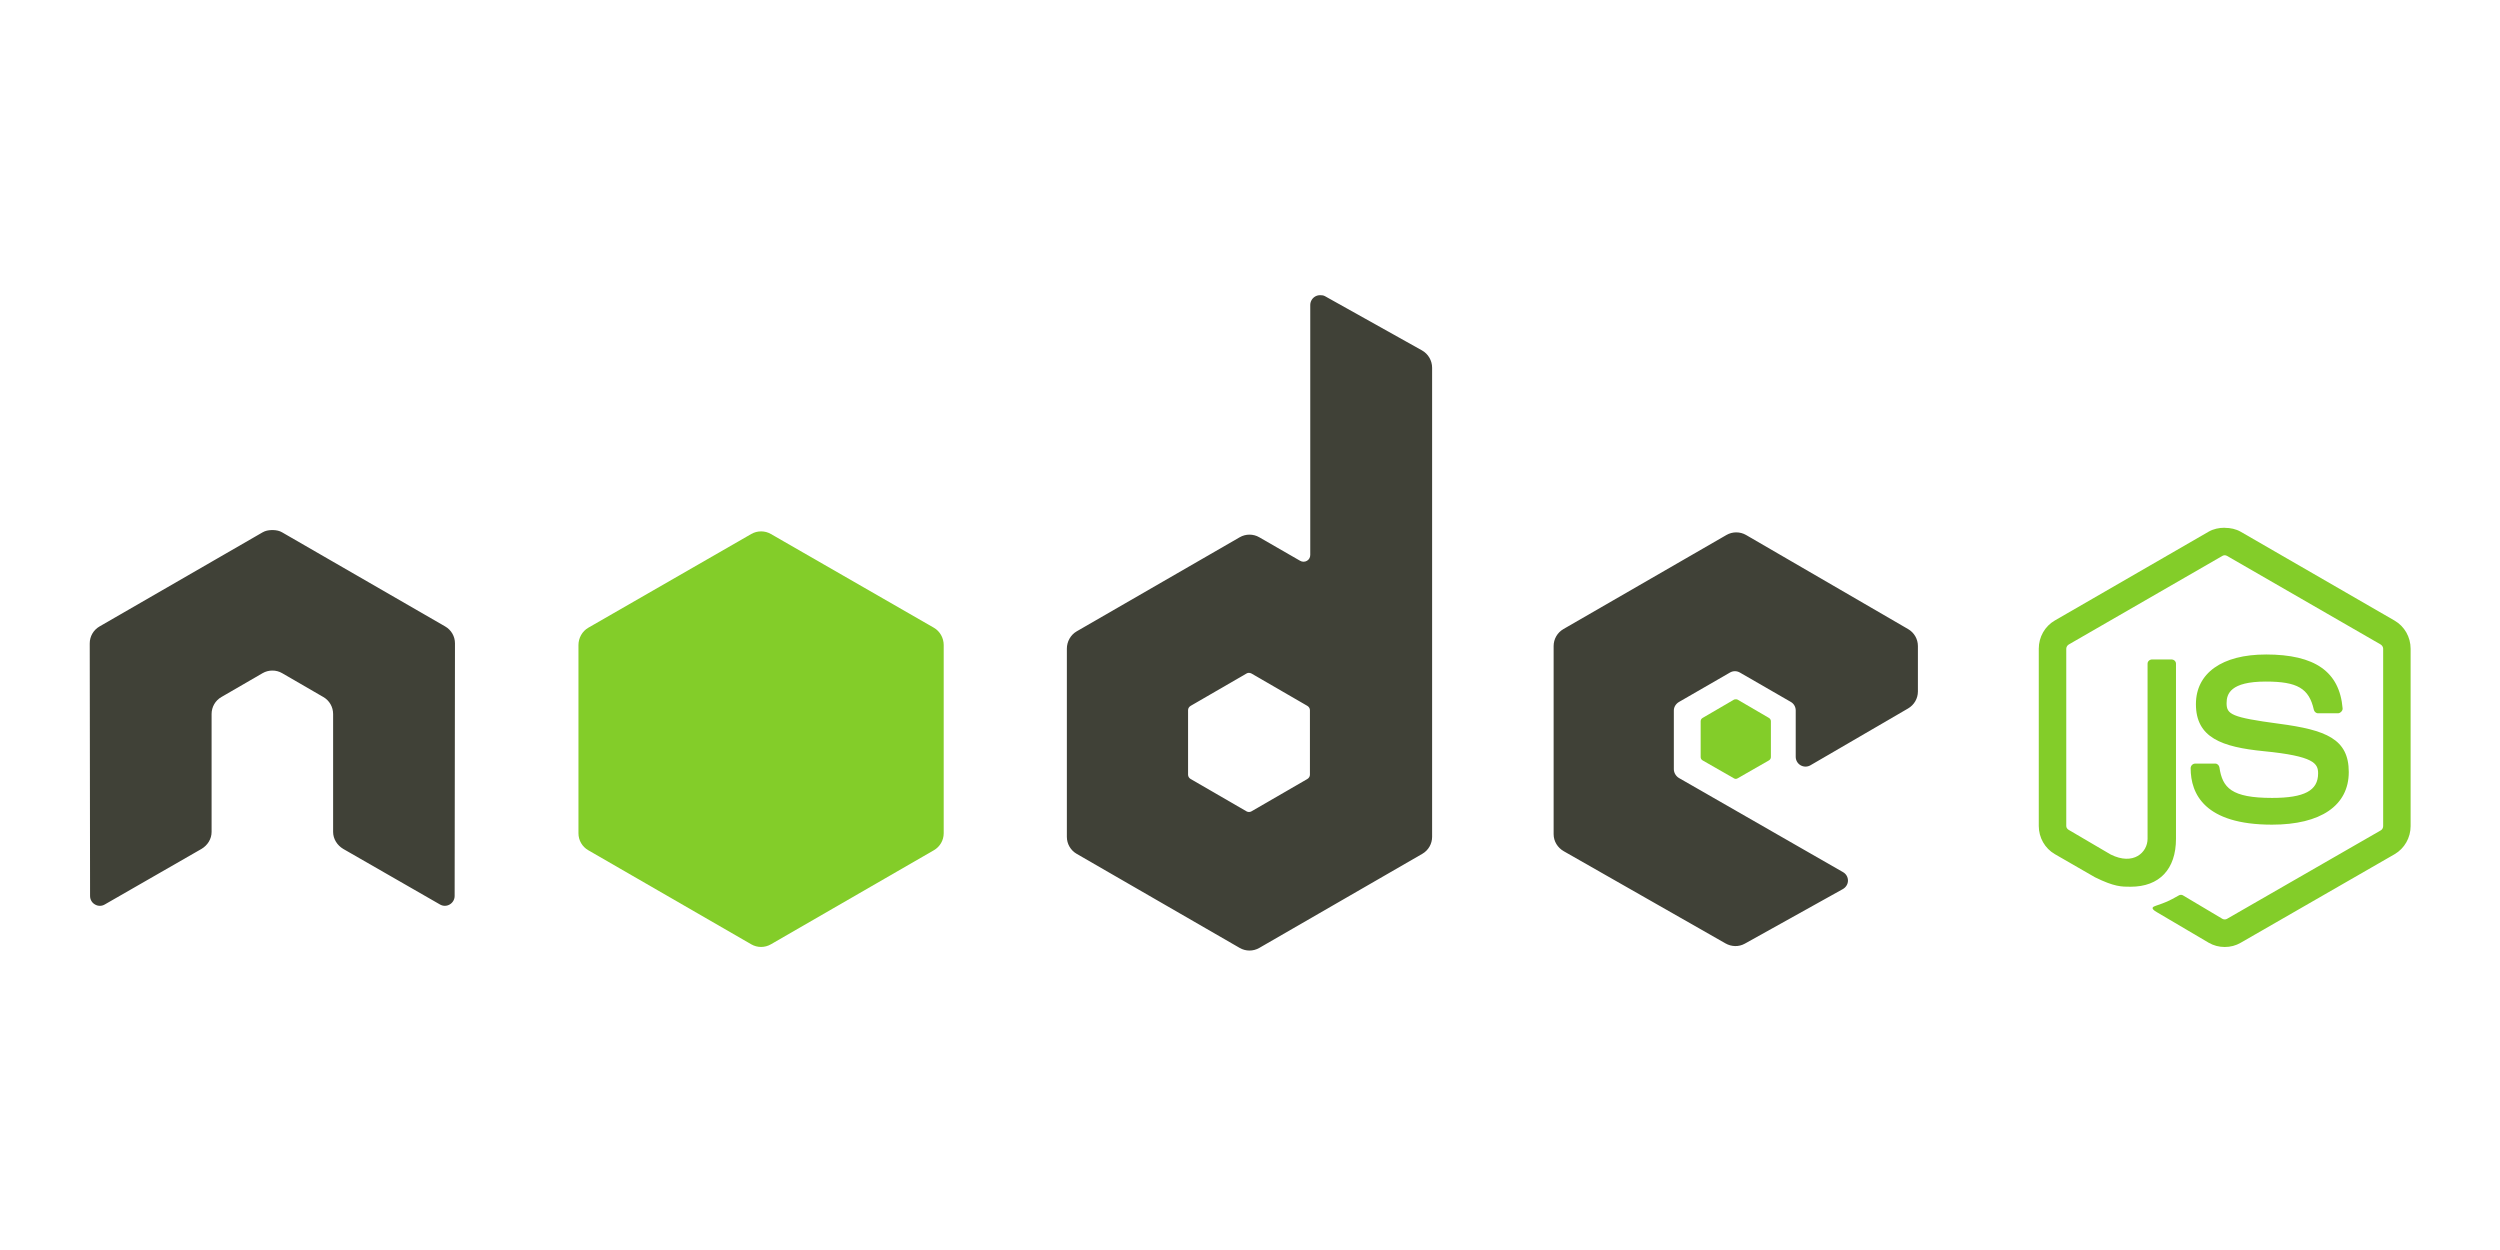
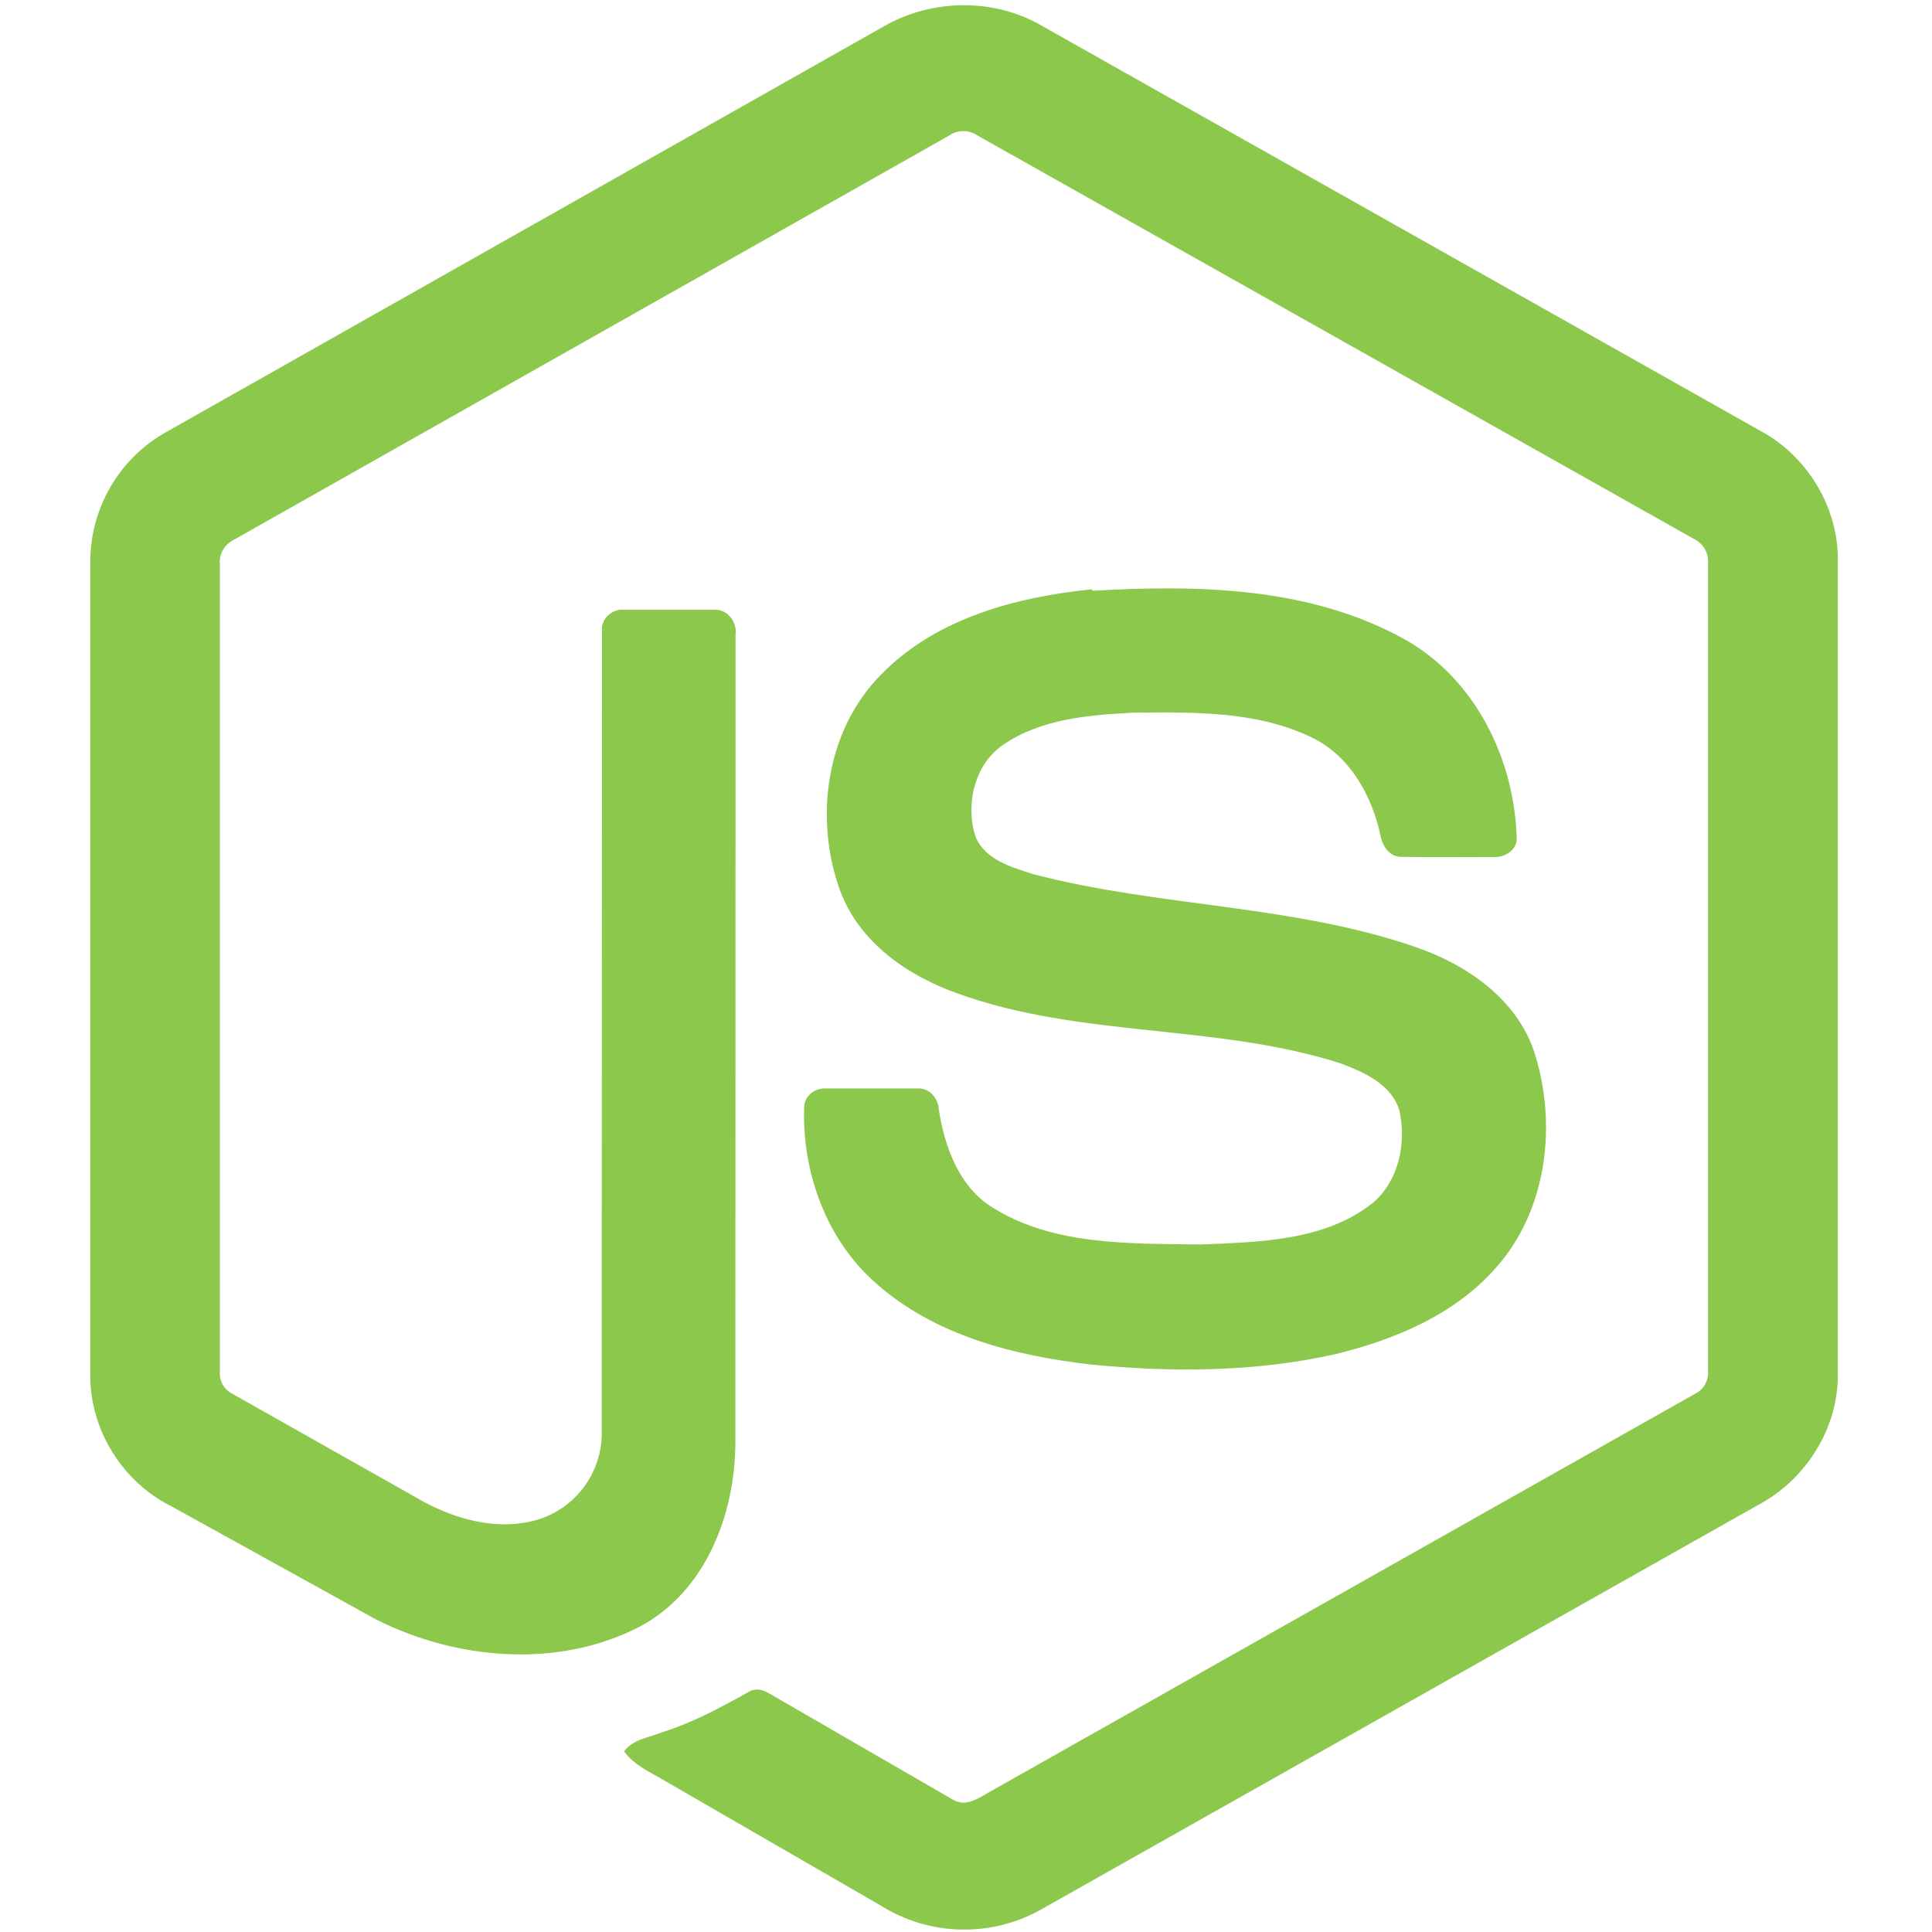
- <svg xmlns="http://www.w3.org/2000/svg" width="120" height="60" preserveAspectRatio="xMidYMid">
-   <g transform="matrix(.217946 0 0 .217946 4.120542 14.08555)">
-     <path d="M471.05 51.6c-1.245 0-2.455.257-3.526.863l-33.888 19.57c-2.193 1.263-3.526 3.65-3.526 6.188v39.07c0 2.537 1.333 4.92 3.526 6.187l8.85 5.1c4.3 2.12 5.886 2.086 7.843 2.086 6.366 0 10-3.863 10-10.577V81.542c0-.545-.472-.935-1.007-.935h-4.245c-.544 0-1.007.4-1.007.935v38.565c0 2.976-3.1 5.97-8.13 3.454l-9.2-5.396c-.325-.177-.576-.5-.576-.863v-39.07c0-.37.248-.748.576-.935l33.817-19.5c.317-.182.694-.182 1.007 0l33.817 19.5c.322.193.576.553.576.935v39.07c0 .373-.187.755-.504.935l-33.888 19.5c-.3.173-.7.173-1.007 0l-8.706-5.18c-.26-.152-.613-.14-.863 0-2.403 1.362-2.855 1.52-5.108 2.302-.555.193-1.4.494.288 1.44l11.368 6.7c1.082.626 2.288.935 3.526.935 1.255 0 2.443-.3 3.526-.935l33.888-19.5c2.193-1.276 3.526-3.65 3.526-6.187v-39.07c0-2.538-1.333-4.92-3.526-6.188l-33.888-19.57c-1.062-.606-2.28-.863-3.526-.863zm9.066 27.918c-9.65 0-15.397 4.107-15.397 10.936 0 7.4 5.704 9.444 14.966 10.36 11.08 1.085 11.944 2.712 11.944 4.893 0 3.783-3.016 5.396-10.145 5.396-8.956 0-10.925-2.236-11.584-6.7-.078-.478-.446-.863-.935-.863h-4.4a1.03 1.03 0 0 0-1.007 1.007c0 5.703 3.102 12.447 17.916 12.447 10.723 0 16.908-4.2 16.908-11.584 0-7.3-4.996-9.273-15.397-10.65-10.5-1.4-11.512-2.07-11.512-4.533 0-2.032.85-4.75 8.634-4.75 6.953 0 9.523 1.5 10.577 6.188.092.44.48.8.935.8h4.4c.27 0 .532-.166.72-.36.184-.207.314-.44.288-.72-.68-8.074-6.064-11.872-16.908-11.872z" fill="#83cd29" />
-     <path d="M271.82.383a2.18 2.18 0 0 0-1.079.288 2.18 2.18 0 0 0-1.079 1.871v55.042c0 .54-.252 1.024-.72 1.295a1.5 1.5 0 0 1-1.511 0l-8.994-5.18a4.31 4.31 0 0 0-4.317 0L218.218 74.42c-1.342.774-2.16 2.264-2.16 3.813v41.443a4.31 4.31 0 0 0 2.159 3.741l35.903 20.722a4.3 4.3 0 0 0 4.317 0l35.903-20.722a4.31 4.31 0 0 0 2.159-3.741V16.356c0-1.572-.858-3.047-2.23-3.813L272.9.598c-.336-.187-.708-.22-1.08-.216zM40.86 52.115c-.685.028-1.328.147-1.943.504L3.015 73.34a4.3 4.3 0 0 0-2.158 3.741L.93 132.7c0 .774.4 1.492 1.08 1.87.667.4 1.494.4 2.158 0l21.297-12.232c1.35-.8 2.23-2.196 2.23-3.74V92.623c0-1.55.815-2.97 2.16-3.74l9.066-5.252a4.25 4.25 0 0 1 2.158-.576 4.24 4.24 0 0 1 2.159.576L52.3 88.88c1.343.77 2.158 2.192 2.158 3.74v25.974c0 1.546.9 2.95 2.23 3.74l21.297 12.232c.67.4 1.495.4 2.158 0 .66-.38 1.08-1.097 1.08-1.87l.072-55.617a4.28 4.28 0 0 0-2.158-3.741L43.235 52.618c-.607-.356-1.253-.476-1.943-.504h-.43zm322.624.504a4.29 4.29 0 0 0-2.159.576l-35.903 20.722c-1.34.775-2.16 2.192-2.16 3.74V119.1c0 1.558.878 2.97 2.23 3.74l35.615 20.3c1.315.75 2.92.807 4.245.07l21.585-12.016c.685-.38 1.148-1.09 1.15-1.87s-.403-1.482-1.08-1.87l-36.12-20.722c-.676-.386-1.15-1.167-1.15-1.943V91.83c0-.774.48-1.484 1.15-1.87l11.224-6.476c.668-.386 1.488-.386 2.16 0L375.5 89.96a2.15 2.15 0 0 1 1.079 1.87v10.217a2.15 2.15 0 0 0 1.079 1.87c.673.388 1.488.39 2.16 0L401.33 91.4c1.335-.776 2.16-2.197 2.16-3.74v-10a4.32 4.32 0 0 0-2.159-3.741l-35.687-20.722a4.28 4.28 0 0 0-2.159-.576zm-107.35 30.94a1.21 1.21 0 0 1 .576.143l12.303 7.123c.334.193.576.55.576.935v14.246c0 .387-.24.743-.576.935l-12.303 7.123c-.335.19-.744.19-1.08 0l-12.303-7.123c-.335-.193-.576-.55-.576-.935V91.758c0-.386.242-.74.576-.935l12.303-7.122c.168-.097.316-.143.504-.143v-.001z" fill="#404137" />
-     <path d="M148.714 52.402a4.31 4.31 0 0 0-2.16.576l-35.903 20.65c-1.342.774-2.158 2.265-2.158 3.813v41.443a4.3 4.3 0 0 0 2.158 3.74l35.903 20.722a4.3 4.3 0 0 0 4.317 0l35.903-20.722a4.31 4.31 0 0 0 2.159-3.741V77.44c0-1.55-.816-3.04-2.16-3.813l-35.903-20.65a4.27 4.27 0 0 0-2.16-.576zm214.7 36.983c-.143 0-.302 0-.432.07l-6.907 4.03a.84.84 0 0 0-.432.719v7.915c0 .298.173.57.432.72l6.907 3.957a.75.75 0 0 0 .79 0l6.907-3.957c.256-.147.432-.422.432-.72v-7.915c0-.298-.175-.57-.432-.72l-6.907-4.03c-.128-.076-.216-.07-.36-.07z" fill="#83cd29" />
-   </g>
+ <svg xmlns="http://www.w3.org/2000/svg" width="64" height="64" viewBox="0 0 32 32" preserveAspectRatio="xMidYMid" fill="#8cc84b">
+   <path d="M14.656.427c.8-.453 1.82-.455 2.6 0L29.2 7.16c.747.42 1.247 1.253 1.24 2.114v13.5c.005.897-.544 1.748-1.332 2.16l-11.88 6.702a2.6 2.6 0 0 1-2.639-.073l-3.565-2.06c-.243-.145-.516-.26-.688-.495.152-.204.422-.23.642-.32.496-.158.95-.4 1.406-.656.115-.08.256-.05.366.022l3.04 1.758c.217.125.437-.04.623-.145l11.665-6.583c.144-.07.224-.222.212-.38V9.334c.016-.18-.087-.344-.25-.417L16.19 2.244a.41.41 0 0 0-.465-.001L3.892 8.93c-.16.073-.27.235-.25.415v13.37c-.014.158.07.307.215.375l3.162 1.785c.594.32 1.323.5 1.977.265a1.5 1.5 0 0 0 .971-1.409l.003-13.29c-.014-.197.172-.36.363-.34h1.52c.2-.005.357.207.33.405L12.18 23.88c.001 1.188-.487 2.48-1.586 3.063-1.354.7-3.028.553-4.366-.12l-3.4-1.88c-.8-.4-1.337-1.264-1.332-2.16v-13.5a2.46 2.46 0 0 1 1.282-2.141L14.656.427zM18.1 9.785c1.727-.1 3.576-.066 5.13.785 1.203.652 1.87 2.02 1.892 3.358-.034.18-.222.28-.394.267-.5-.001-1.002.007-1.504-.003-.213.008-.336-.188-.363-.376-.144-.64-.493-1.273-1.095-1.582-.924-.463-1.996-.44-3.004-.43-.736.04-1.527.103-2.15.535-.48.328-.624 1-.453 1.522.16.383.603.506.964.62 2.082.544 4.287.5 6.33 1.207.845.292 1.672.86 1.962 1.745.378 1.186.213 2.604-.63 3.556-.684.784-1.68 1.2-2.675 1.442-1.323.295-2.695.302-4.038.17-1.263-.144-2.577-.476-3.552-1.336-.834-.724-1.24-1.852-1.2-2.94.01-.184.193-.312.37-.297h1.5c.202-.014.35.16.36.35.093.6.322 1.25.854 1.6 1.026.662 2.313.616 3.487.635.973-.043 2.065-.056 2.86-.7.42-.367.543-.98.43-1.508-.123-.446-.6-.653-1-.8-2.055-.65-4.285-.414-6.32-1.15-.826-.292-1.625-.844-1.942-1.693-.443-1.2-.24-2.687.693-3.607.9-.915 2.22-1.268 3.47-1.394z" />
</svg>
